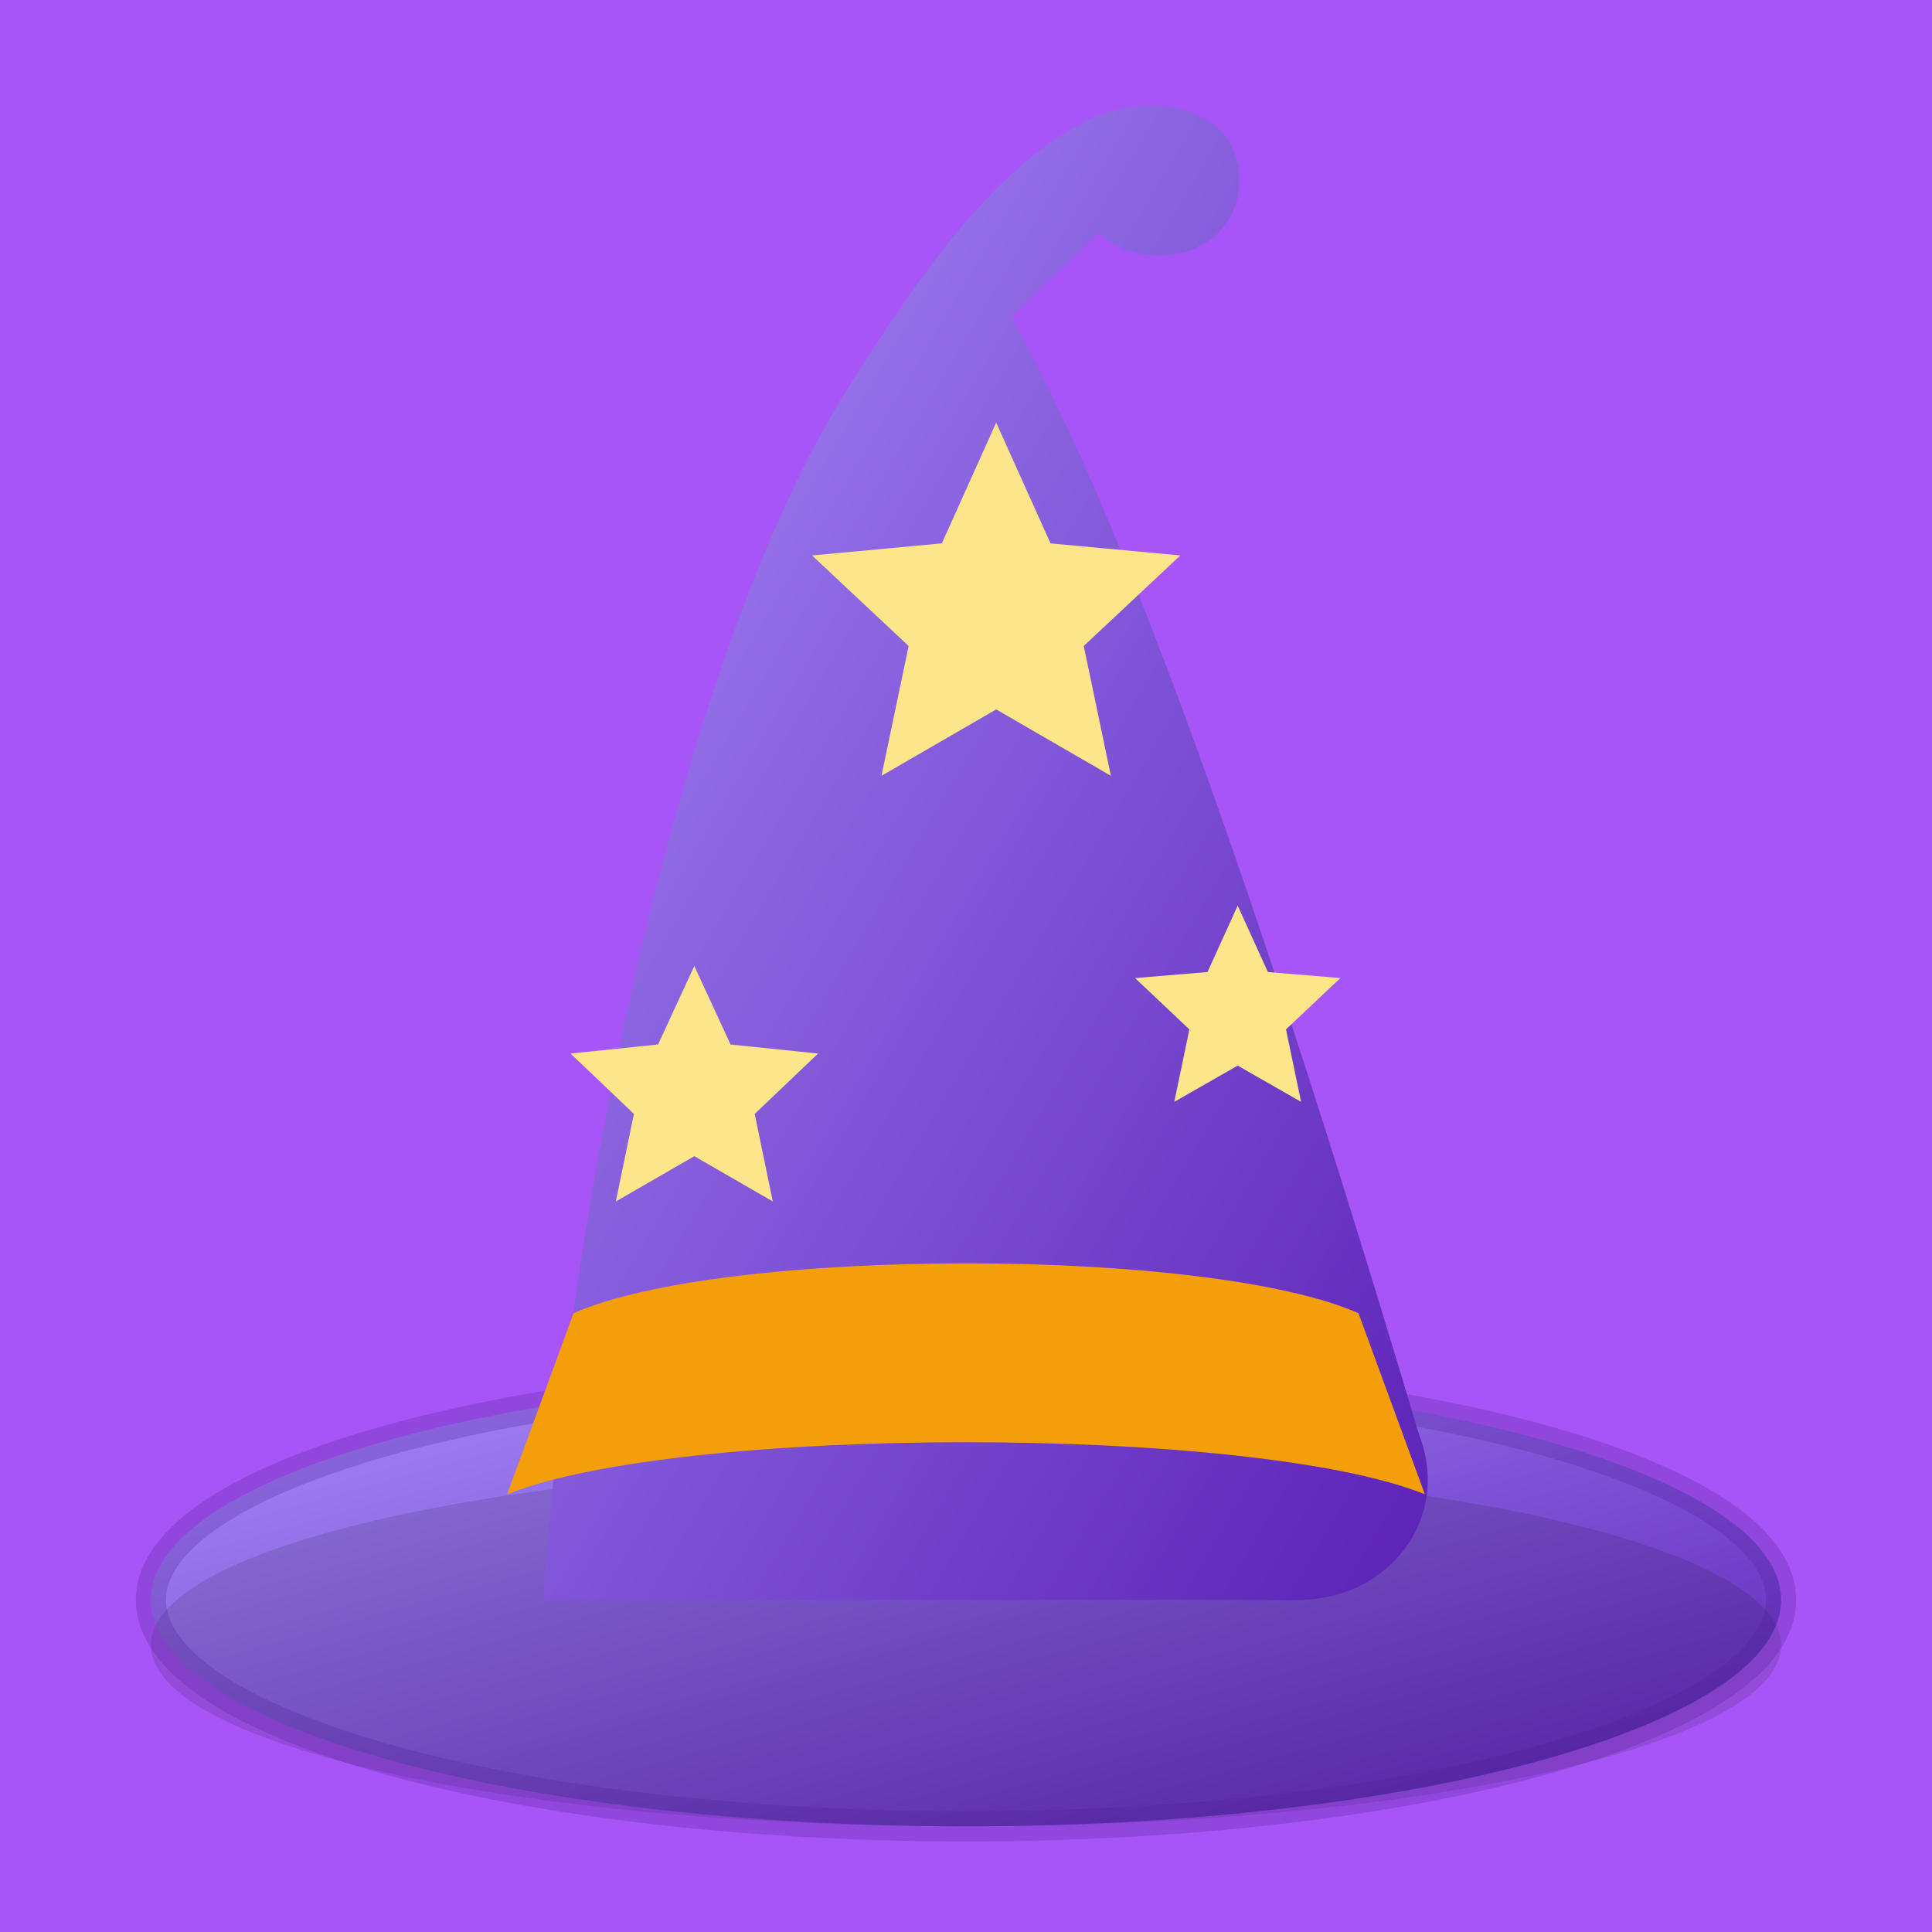
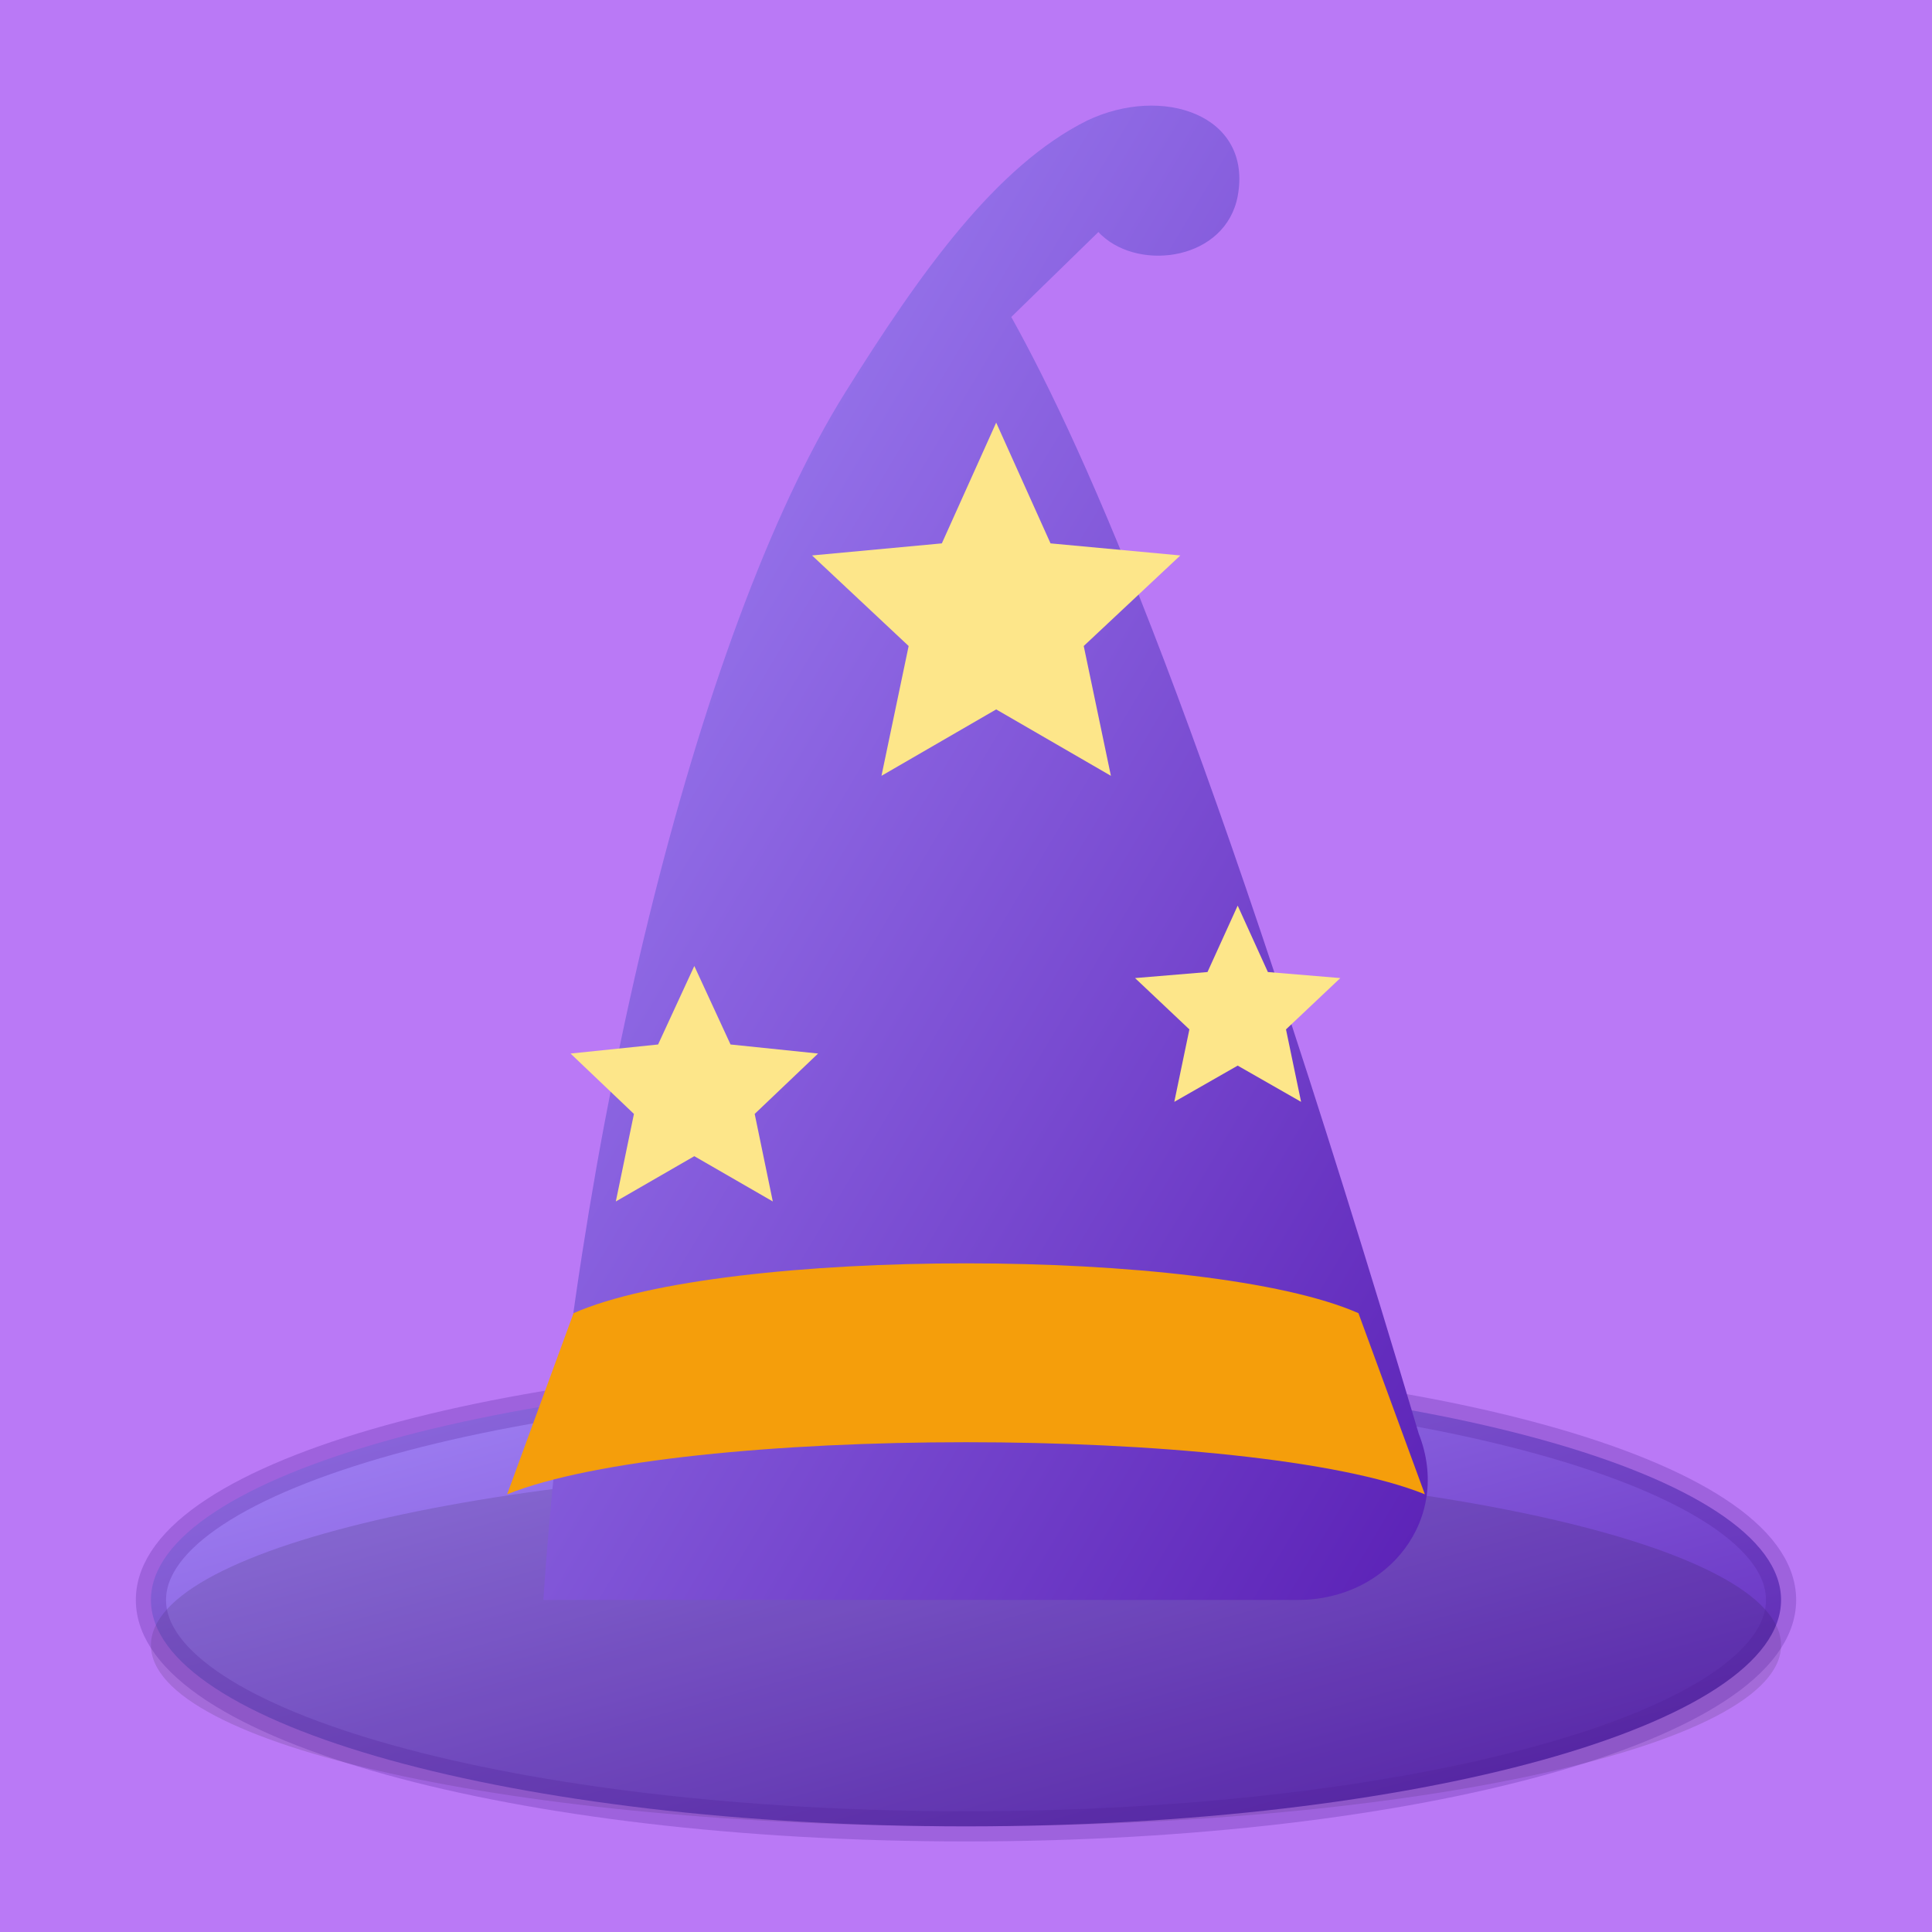
<svg xmlns="http://www.w3.org/2000/svg" viewBox="0 0 64 64">
  <defs>
    <linearGradient id="hatGradient" x1="0%" y1="0%" x2="100%" y2="100%">
      <stop offset="0%" stop-color="#a78bfa" />
      <stop offset="100%" stop-color="#5b21b6" />
    </linearGradient>
  </defs>
-   <rect width="64" height="64" fill="#A855F7" />
+   <rect width="64" height="64" fill="#BA79F6" />
  <ellipse cx="32" cy="53" rx="27" ry="7.5" fill="url(#hatGradient)" />
  <ellipse cx="32" cy="54.5" rx="27" ry="6" fill="#000000" opacity="0.12" />
  <ellipse cx="32" cy="53" rx="27" ry="7.5" fill="none" stroke="#4c1d95" stroke-opacity="0.25" stroke-width="1" />
  <path d="M18 53            C 19 38 23 21 28 13            C 30.5 9 33 5.5 36 4            C 38.5 2.8 41.5 3.8 41 6.5            C 40.6 8.6 37.8 9 36.5 7.8            C 35.8 7.2 36.6 6.3 37.5 6.6            L 33.5 10.5            C 36 15 40 24 47 47.5            C 48.1 50.3 46 53 43 53            Z" fill="url(#hatGradient)" />
  <path d="M19 43.5 C24 41.3 40 41.3 45 43.5 L47.2 49.5 C41.5 47.2 22.5 47.2 16.8 49.5 Z" fill="#f59e0b" />
  <g fill="#fde68a">
    <path d="M33 14 l1.8 4 4.3 0.4 -3.2 3 0.9 4.3 -3.8 -2.2 -3.8 2.2 0.9 -4.3 -3.2 -3 4.3 -0.4 Z" />
    <path d="M23 32 l1.2 2.6 2.9 0.3 -2.1 2 0.6 2.9 -2.6 -1.5 -2.6 1.5 0.6 -2.9 -2.1 -2 2.9 -0.3 Z" />
    <path d="M41 30 l1 2.2 2.4 0.2 -1.8 1.7 0.5 2.4 -2.1 -1.2 -2.1 1.2 0.5 -2.4 -1.8 -1.7 2.4 -0.2 Z" />
  </g>
</svg>
